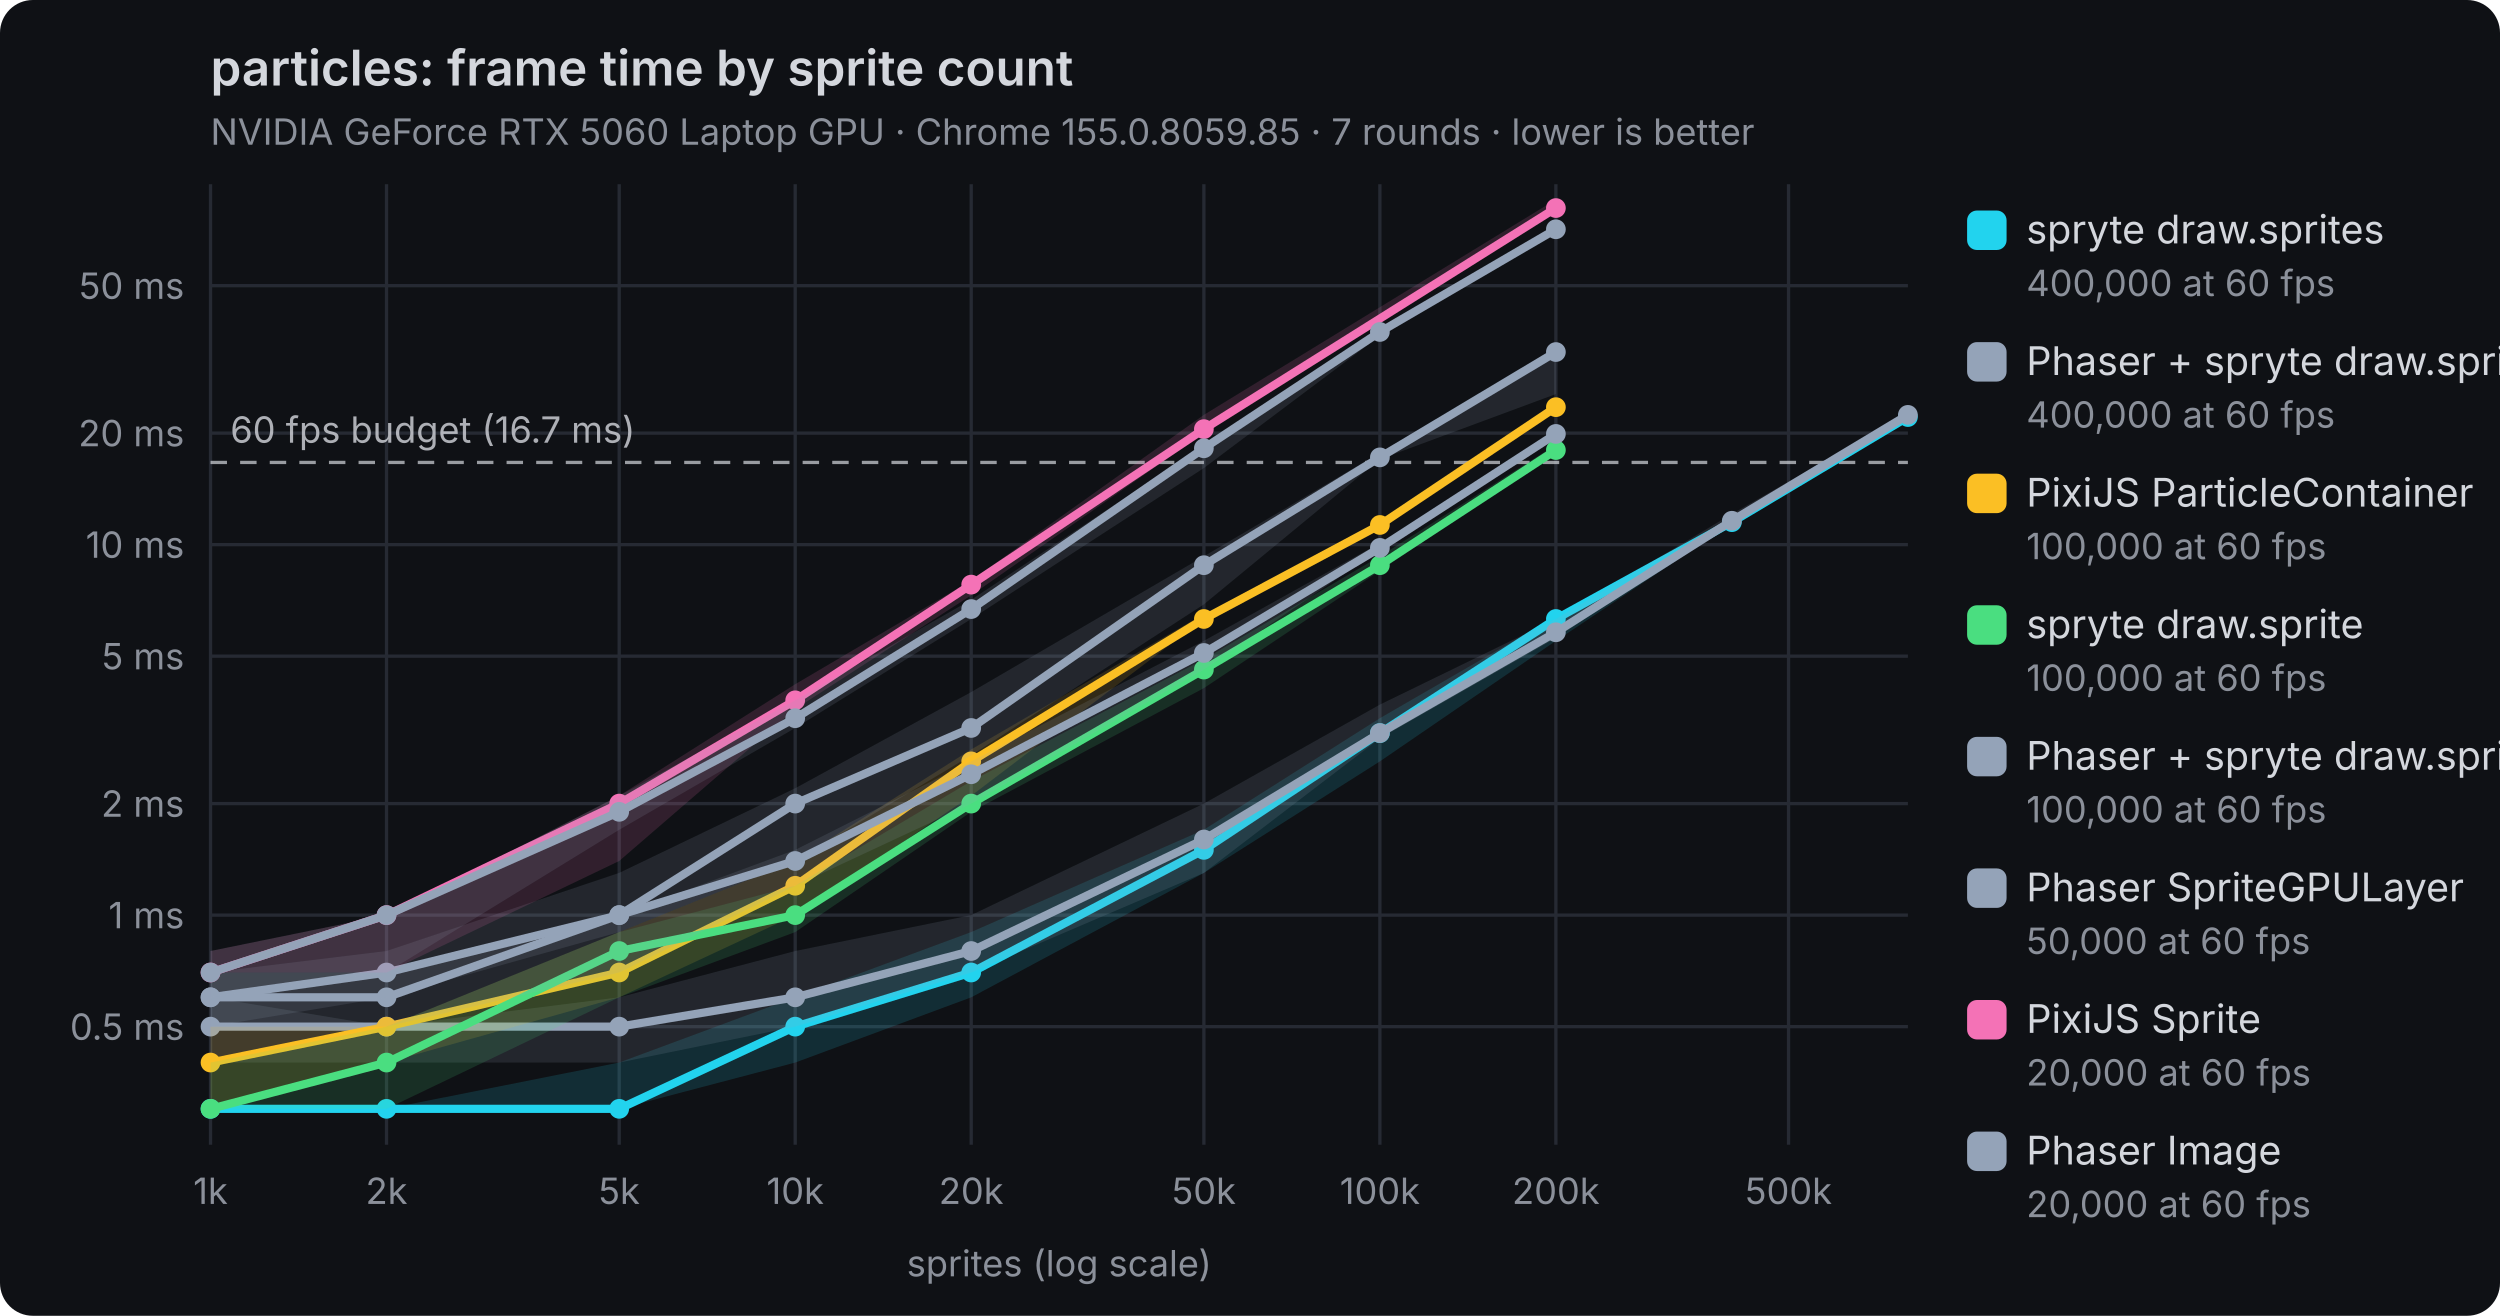
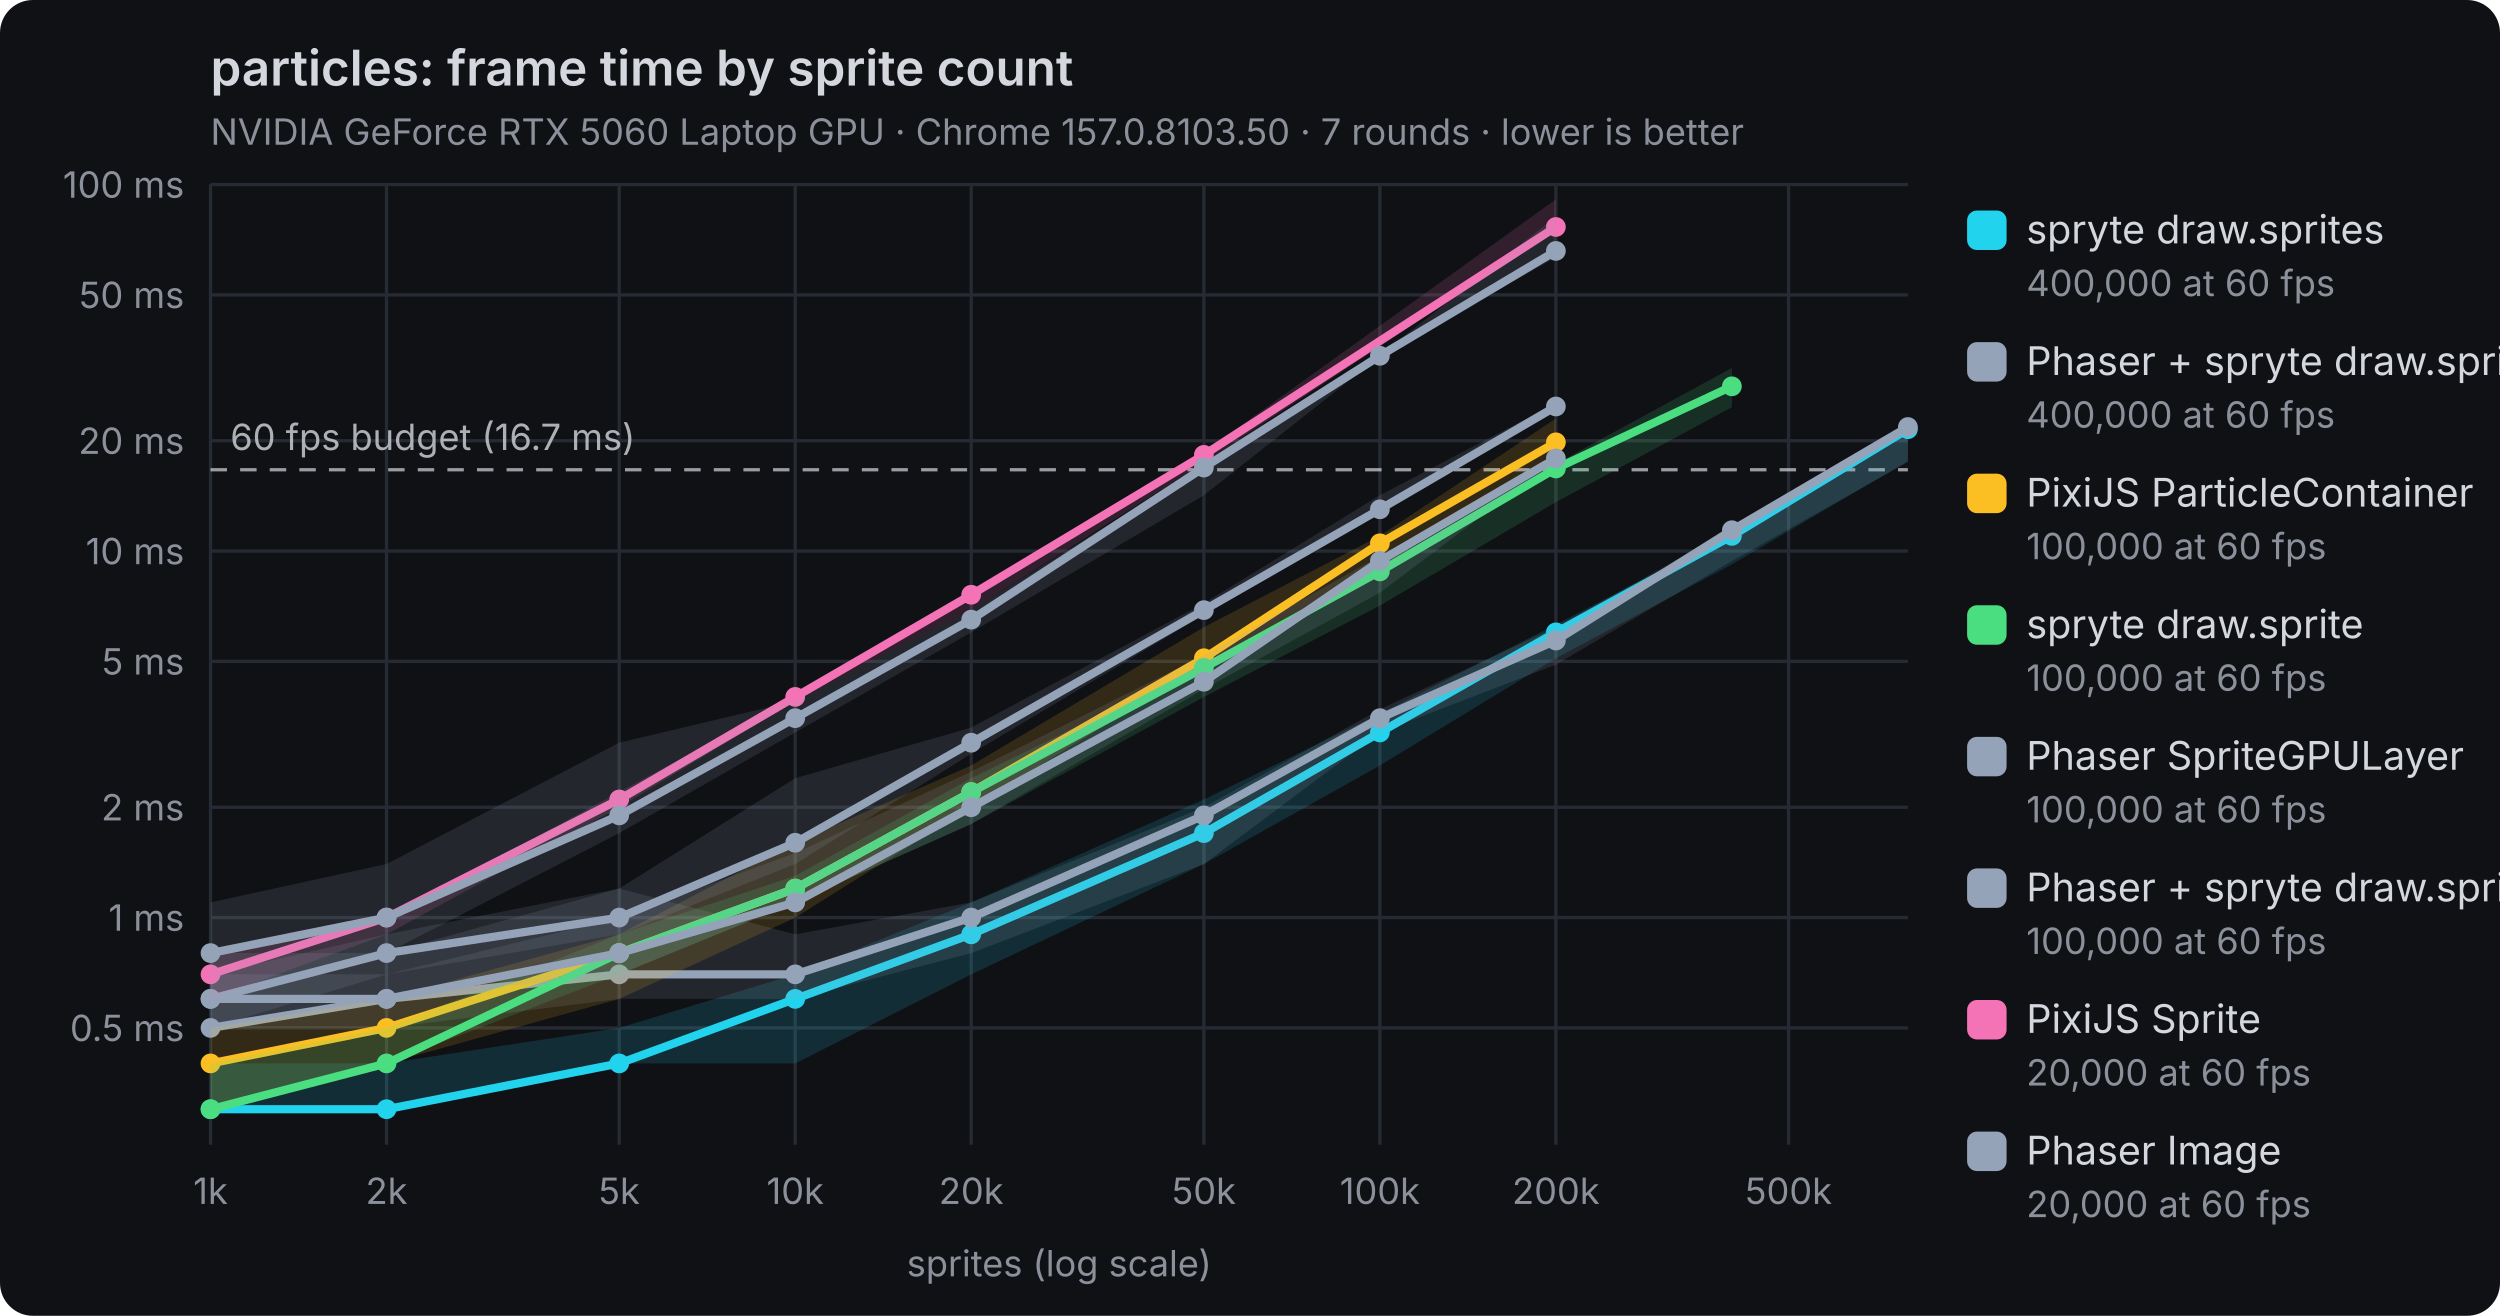
<svg xmlns="http://www.w3.org/2000/svg" viewBox="0 0 760 400" width="760" height="400" font-family="ui-sans-serif, system-ui, -apple-system, Segoe UI, sans-serif" role="img" aria-label="particles: frame time by count">
  <rect width="760" height="400" rx="10" fill="#0f1115" />
  <text x="64" y="26" fill="#d4d7dd" font-size="15" font-weight="600">particles: frame time by sprite count</text>
-   <text x="64" y="44" fill="#8b909a" font-size="11">NVIDIA GeForce RTX 5060 Laptop GPU · Chrome 155.0.8059.85 · 7 rounds · lower is better</text>
-   <line x1="64" x2="580" y1="312.099" y2="312.099" stroke="#262a33" />
-   <text x="56" y="316.099" fill="#8b909a" font-size="11" text-anchor="end">0.5 ms</text>
-   <line x1="64" x2="580" y1="278.195" y2="278.195" stroke="#262a33" />
-   <text x="56" y="282.195" fill="#8b909a" font-size="11" text-anchor="end">1 ms</text>
-   <line x1="64" x2="580" y1="244.291" y2="244.291" stroke="#262a33" />
-   <text x="56" y="248.291" fill="#8b909a" font-size="11" text-anchor="end">2 ms</text>
-   <line x1="64" x2="580" y1="199.473" y2="199.473" stroke="#262a33" />
-   <text x="56" y="203.473" fill="#8b909a" font-size="11" text-anchor="end">5 ms</text>
-   <line x1="64" x2="580" y1="165.569" y2="165.569" stroke="#262a33" />
-   <text x="56" y="169.569" fill="#8b909a" font-size="11" text-anchor="end">10 ms</text>
-   <line x1="64" x2="580" y1="131.665" y2="131.665" stroke="#262a33" />
-   <text x="56" y="135.665" fill="#8b909a" font-size="11" text-anchor="end">20 ms</text>
-   <line x1="64" x2="580" y1="86.846" y2="86.846" stroke="#262a33" />
-   <text x="56" y="90.846" fill="#8b909a" font-size="11" text-anchor="end">50 ms</text>
+   <text x="64" y="44" fill="#8b909a" font-size="11">NVIDIA GeForce RTX 5060 Laptop GPU · Chrome 157.0.8103.50 · 7 rounds · lower is better</text>
+   <line x1="64" x2="580" y1="312.484" y2="312.484" stroke="#262a33" />
+   <text x="56" y="316.484" fill="#8b909a" font-size="11" text-anchor="end">0.5 ms</text>
+   <line x1="64" x2="580" y1="278.943" y2="278.943" stroke="#262a33" />
+   <text x="56" y="282.943" fill="#8b909a" font-size="11" text-anchor="end">1 ms</text>
+   <line x1="64" x2="580" y1="245.402" y2="245.402" stroke="#262a33" />
+   <text x="56" y="249.402" fill="#8b909a" font-size="11" text-anchor="end">2 ms</text>
+   <line x1="64" x2="580" y1="201.063" y2="201.063" stroke="#262a33" />
+   <text x="56" y="205.063" fill="#8b909a" font-size="11" text-anchor="end">5 ms</text>
+   <line x1="64" x2="580" y1="167.522" y2="167.522" stroke="#262a33" />
+   <text x="56" y="171.522" fill="#8b909a" font-size="11" text-anchor="end">10 ms</text>
+   <line x1="64" x2="580" y1="133.981" y2="133.981" stroke="#262a33" />
+   <text x="56" y="137.981" fill="#8b909a" font-size="11" text-anchor="end">20 ms</text>
+   <line x1="64" x2="580" y1="89.642" y2="89.642" stroke="#262a33" />
+   <text x="56" y="93.642" fill="#8b909a" font-size="11" text-anchor="end">50 ms</text>
+   <line x1="64" x2="580" y1="56.102" y2="56.102" stroke="#262a33" />
+   <text x="56" y="60.102" fill="#8b909a" font-size="11" text-anchor="end">100 ms</text>
  <line x1="64" x2="64" y1="56" y2="348" stroke="#262a33" />
  <text x="64" y="366" fill="#8b909a" font-size="11" text-anchor="middle">1k</text>
  <line x1="117.506" x2="117.506" y1="56" y2="348" stroke="#262a33" />
  <text x="117.506" y="366" fill="#8b909a" font-size="11" text-anchor="middle">2k</text>
  <line x1="188.236" x2="188.236" y1="56" y2="348" stroke="#262a33" />
  <text x="188.236" y="366" fill="#8b909a" font-size="11" text-anchor="middle">5k</text>
  <line x1="241.742" x2="241.742" y1="56" y2="348" stroke="#262a33" />
  <text x="241.742" y="366" fill="#8b909a" font-size="11" text-anchor="middle">10k</text>
  <line x1="295.247" x2="295.247" y1="56" y2="348" stroke="#262a33" />
  <text x="295.247" y="366" fill="#8b909a" font-size="11" text-anchor="middle">20k</text>
  <line x1="365.978" x2="365.978" y1="56" y2="348" stroke="#262a33" />
  <text x="365.978" y="366" fill="#8b909a" font-size="11" text-anchor="middle">50k</text>
  <line x1="419.483" x2="419.483" y1="56" y2="348" stroke="#262a33" />
  <text x="419.483" y="366" fill="#8b909a" font-size="11" text-anchor="middle">100k</text>
  <line x1="472.989" x2="472.989" y1="56" y2="348" stroke="#262a33" />
  <text x="472.989" y="366" fill="#8b909a" font-size="11" text-anchor="middle">200k</text>
  <line x1="543.719" x2="543.719" y1="56" y2="348" stroke="#262a33" />
  <text x="543.719" y="366" fill="#8b909a" font-size="11" text-anchor="middle">500k</text>
  <text x="322" y="388" fill="#8b909a" font-size="11" text-anchor="middle">sprites (log scale)</text>
-   <line x1="64" x2="580" y1="140.583" y2="140.583" stroke="#d4d7dd" stroke-dasharray="5 4" opacity="0.7" />
-   <text x="70" y="134.583" fill="#d4d7dd" font-size="11" opacity="0.8">60 fps budget (16.7 ms)</text>
-   <polygon points="64,337.085 117.506,337.085 188.236,337.085 241.742,323.014 295.247,303.181 365.978,265.362 419.483,231.458 472.989,194.811 526.494,159.16 580,127.226 580,126.56 526.494,158.309 472.989,187.398 419.483,218.337 365.978,252.241 295.247,283.349 241.742,303.181 188.236,323.014 117.506,337.085 64,337.085" fill="#22d3ee" opacity="0.15" />
-   <polyline points="64,337.085 117.506,337.085 188.236,337.085 241.742,312.099 295.247,295.641 365.978,258.363 419.483,222.855 472.989,188.168 526.494,158.733 580,126.781" fill="none" stroke="#22d3ee" stroke-width="2.5" stroke-linejoin="round" />
-   <circle cx="64" cy="337.085" r="3" fill="#22d3ee" />
-   <circle cx="117.506" cy="337.085" r="3" fill="#22d3ee" />
-   <circle cx="188.236" cy="337.085" r="3" fill="#22d3ee" />
-   <circle cx="241.742" cy="312.099" r="3" fill="#22d3ee" />
-   <circle cx="295.247" cy="295.641" r="3" fill="#22d3ee" />
-   <circle cx="365.978" cy="258.363" r="3" fill="#22d3ee" />
-   <circle cx="419.483" cy="222.855" r="3" fill="#22d3ee" />
-   <circle cx="472.989" cy="188.168" r="3" fill="#22d3ee" />
-   <circle cx="526.494" cy="158.733" r="3" fill="#22d3ee" />
-   <circle cx="580" cy="126.781" r="3" fill="#22d3ee" />
-   <polygon points="64,323.014 117.506,323.014 188.236,323.014 241.742,312.099 295.247,295.641 365.978,265.362 419.483,224.459 472.989,193.93 526.494,158.733 580,126.781 580,125.687 526.494,156.245 472.989,188.168 419.483,214.201 365.978,244.291 295.247,278.195 241.742,289.11 188.236,303.181 117.506,312.099 64,303.181" fill="#94a3b8" opacity="0.15" />
-   <polyline points="64,312.099 117.506,312.099 188.236,312.099 241.742,303.181 295.247,289.11 365.978,255.206 419.483,222.855 472.989,192.213 526.494,158.309 580,126.122" fill="none" stroke="#94a3b8" stroke-width="2.5" stroke-linejoin="round" />
-   <circle cx="64" cy="312.099" r="3" fill="#94a3b8" />
-   <circle cx="117.506" cy="312.099" r="3" fill="#94a3b8" />
-   <circle cx="188.236" cy="312.099" r="3" fill="#94a3b8" />
-   <circle cx="241.742" cy="303.181" r="3" fill="#94a3b8" />
-   <circle cx="295.247" cy="289.11" r="3" fill="#94a3b8" />
-   <circle cx="365.978" cy="255.206" r="3" fill="#94a3b8" />
-   <circle cx="419.483" cy="222.855" r="3" fill="#94a3b8" />
-   <circle cx="472.989" cy="192.213" r="3" fill="#94a3b8" />
-   <circle cx="526.494" cy="158.309" r="3" fill="#94a3b8" />
-   <circle cx="580" cy="126.122" r="3" fill="#94a3b8" />
-   <polygon points="64,337.085 117.506,323.014 188.236,303.181 241.742,278.195 295.247,241.905 365.978,188.168 419.483,160.464 472.989,124.829 472.989,122.747 419.483,159.16 365.978,186.64 295.247,227.833 241.742,261.737 188.236,283.349 117.506,312.099 64,312.099" fill="#fbbf24" opacity="0.15" />
-   <polyline points="64,323.014 117.506,312.099 188.236,295.641 241.742,269.277 295.247,231.458 365.978,188.168 419.483,159.591 472.989,123.777" fill="none" stroke="#fbbf24" stroke-width="2.5" stroke-linejoin="round" />
-   <circle cx="64" cy="323.014" r="3" fill="#fbbf24" />
-   <circle cx="117.506" cy="312.099" r="3" fill="#fbbf24" />
-   <circle cx="188.236" cy="295.641" r="3" fill="#fbbf24" />
-   <circle cx="241.742" cy="269.277" r="3" fill="#fbbf24" />
-   <circle cx="295.247" cy="231.458" r="3" fill="#fbbf24" />
-   <circle cx="365.978" cy="188.168" r="3" fill="#fbbf24" />
-   <circle cx="419.483" cy="159.591" r="3" fill="#fbbf24" />
-   <circle cx="472.989" cy="123.777" r="3" fill="#fbbf24" />
-   <polygon points="64,337.085 117.506,337.085 188.236,303.181 241.742,283.349 295.247,246.8 365.978,209.18 419.483,173.518 472.989,137.365 472.989,135.214 419.483,169.118 365.978,200.461 295.247,237.455 241.742,269.277 188.236,283.349 117.506,312.099 64,323.014" fill="#4ade80" opacity="0.15" />
-   <polyline points="64,337.085 117.506,323.014 188.236,289.11 241.742,278.195 295.247,244.291 365.978,203.551 419.483,171.822 472.989,136.818" fill="none" stroke="#4ade80" stroke-width="2.5" stroke-linejoin="round" />
-   <circle cx="64" cy="337.085" r="3" fill="#4ade80" />
-   <circle cx="117.506" cy="323.014" r="3" fill="#4ade80" />
-   <circle cx="188.236" cy="289.11" r="3" fill="#4ade80" />
-   <circle cx="241.742" cy="278.195" r="3" fill="#4ade80" />
-   <circle cx="295.247" cy="244.291" r="3" fill="#4ade80" />
-   <circle cx="365.978" cy="203.551" r="3" fill="#4ade80" />
-   <circle cx="419.483" cy="171.822" r="3" fill="#4ade80" />
-   <circle cx="472.989" cy="136.818" r="3" fill="#4ade80" />
-   <polygon points="64,312.099 117.506,312.099 188.236,295.641 241.742,269.277 295.247,244.291 365.978,203.551 419.483,167.059 472.989,133.407 472.989,131.91 419.483,165.082 365.978,194.811 295.247,231.458 241.742,258.363 188.236,278.195 117.506,295.641 64,295.641" fill="#94a3b8" opacity="0.15" />
-   <polyline points="64,303.181 117.506,303.181 188.236,278.195 241.742,261.737 295.247,235.373 365.978,198.504 419.483,166.557 472.989,131.91" fill="none" stroke="#94a3b8" stroke-width="2.5" stroke-linejoin="round" />
-   <circle cx="64" cy="303.181" r="3" fill="#94a3b8" />
-   <circle cx="117.506" cy="303.181" r="3" fill="#94a3b8" />
-   <circle cx="188.236" cy="278.195" r="3" fill="#94a3b8" />
-   <circle cx="241.742" cy="261.737" r="3" fill="#94a3b8" />
-   <circle cx="295.247" cy="235.373" r="3" fill="#94a3b8" />
-   <circle cx="365.978" cy="198.504" r="3" fill="#94a3b8" />
-   <circle cx="419.483" cy="166.557" r="3" fill="#94a3b8" />
-   <circle cx="472.989" cy="131.91" r="3" fill="#94a3b8" />
-   <polygon points="64,312.099 117.506,303.181 188.236,283.349 241.742,261.737 295.247,229.612 365.978,183.719 419.483,139.614 472.989,119.782 472.989,106.875 419.483,137.64 365.978,169.118 295.247,210.387 241.742,239.629 188.236,265.362 117.506,289.11 64,295.641" fill="#94a3b8" opacity="0.15" />
-   <polyline points="64,303.181 117.506,295.641 188.236,278.195 241.742,244.291 295.247,221.302 365.978,171.822 419.483,139.042 472.989,107.022" fill="none" stroke="#94a3b8" stroke-width="2.5" stroke-linejoin="round" />
-   <circle cx="64" cy="303.181" r="3" fill="#94a3b8" />
-   <circle cx="117.506" cy="295.641" r="3" fill="#94a3b8" />
-   <circle cx="188.236" cy="278.195" r="3" fill="#94a3b8" />
-   <circle cx="241.742" cy="244.291" r="3" fill="#94a3b8" />
-   <circle cx="295.247" cy="221.302" r="3" fill="#94a3b8" />
-   <circle cx="365.978" cy="171.822" r="3" fill="#94a3b8" />
-   <circle cx="419.483" cy="139.042" r="3" fill="#94a3b8" />
-   <circle cx="472.989" cy="107.022" r="3" fill="#94a3b8" />
-   <polygon points="64,295.641 117.506,295.641 188.236,261.737 241.742,215.541 295.247,180.962 365.978,131.665 472.989,64.102 472.989,60.662 365.978,126.122 295.247,176.483 241.742,208.001 188.236,241.905 117.506,278.195 64,289.11" fill="#f472b6" opacity="0.15" />
-   <polyline points="64,295.641 117.506,278.195 188.236,244.291 241.742,212.896 295.247,177.722 365.978,130.457 472.989,63.249" fill="none" stroke="#f472b6" stroke-width="2.5" stroke-linejoin="round" />
-   <circle cx="64" cy="295.641" r="3" fill="#f472b6" />
-   <circle cx="117.506" cy="278.195" r="3" fill="#f472b6" />
-   <circle cx="188.236" cy="244.291" r="3" fill="#f472b6" />
-   <circle cx="241.742" cy="212.896" r="3" fill="#f472b6" />
-   <circle cx="295.247" cy="177.722" r="3" fill="#f472b6" />
-   <circle cx="365.978" cy="130.457" r="3" fill="#f472b6" />
-   <circle cx="472.989" cy="63.249" r="3" fill="#f472b6" />
-   <polygon points="64,303.181 117.506,295.641 188.236,252.241 241.742,221.302 295.247,188.168 365.978,142.275 419.483,102.106 472.989,70.669 472.989,68.47 419.483,100.399 365.978,135.478 295.247,182.321 241.742,212.896 188.236,241.905 117.506,278.195 64,289.11" fill="#94a3b8" opacity="0.15" />
-   <polyline points="64,295.641 117.506,278.195 188.236,246.8 241.742,218.337 295.247,185.157 365.978,136.278 419.483,100.918 472.989,69.695" fill="none" stroke="#94a3b8" stroke-width="2.5" stroke-linejoin="round" />
-   <circle cx="64" cy="295.641" r="3" fill="#94a3b8" />
-   <circle cx="117.506" cy="278.195" r="3" fill="#94a3b8" />
-   <circle cx="188.236" cy="246.8" r="3" fill="#94a3b8" />
-   <circle cx="241.742" cy="218.337" r="3" fill="#94a3b8" />
-   <circle cx="295.247" cy="185.157" r="3" fill="#94a3b8" />
-   <circle cx="365.978" cy="136.278" r="3" fill="#94a3b8" />
-   <circle cx="419.483" cy="100.918" r="3" fill="#94a3b8" />
-   <circle cx="472.989" cy="69.695" r="3" fill="#94a3b8" />
+   <line x1="64" x2="580" y1="142.804" y2="142.804" stroke="#d4d7dd" stroke-dasharray="5 4" opacity="0.7" />
+   <text x="70" y="136.804" fill="#d4d7dd" font-size="11" opacity="0.8">60 fps budget (16.7 ms)</text>
+   <polygon points="64,337.202 117.506,337.202 188.236,323.281 241.742,323.281 295.247,296.202 365.978,262.661 419.483,232.706 472.989,200.105 526.494,171.557 580,140.167 580,130.257 526.494,162.038 472.989,189.88 419.483,216.959 365.978,243.041 295.247,274.331 241.742,296.202 188.236,312.484 117.506,323.281 64,323.281" fill="#22d3ee" opacity="0.15" />
+   <polyline points="64,337.202 117.506,337.202 188.236,323.281 241.742,303.661 295.247,284.041 365.978,253.266 419.483,222.659 472.989,192.241 526.494,162.91 580,130.482" fill="none" stroke="#22d3ee" stroke-width="2.5" stroke-linejoin="round" />
+   <circle cx="64" cy="337.202" r="3" fill="#22d3ee" />
+   <circle cx="117.506" cy="337.202" r="3" fill="#22d3ee" />
+   <circle cx="188.236" cy="323.281" r="3" fill="#22d3ee" />
+   <circle cx="241.742" cy="303.661" r="3" fill="#22d3ee" />
+   <circle cx="295.247" cy="284.041" r="3" fill="#22d3ee" />
+   <circle cx="365.978" cy="253.266" r="3" fill="#22d3ee" />
+   <circle cx="419.483" cy="222.659" r="3" fill="#22d3ee" />
+   <circle cx="472.989" cy="192.241" r="3" fill="#22d3ee" />
+   <circle cx="526.494" cy="162.91" r="3" fill="#22d3ee" />
+   <circle cx="580" cy="130.482" r="3" fill="#22d3ee" />
+   <polygon points="64,312.484 117.506,312.484 188.236,303.661 241.742,303.661 295.247,289.741 365.978,262.661 419.483,222.659 472.989,202.041 526.494,170.516 580,140.443 580,129.369 526.494,160.759 472.989,190.654 419.483,215.633 365.978,245.402 295.247,274.331 241.742,284.041 188.236,270.12 117.506,289.741 64,289.741" fill="#94a3b8" opacity="0.15" />
+   <polyline points="64,312.484 117.506,303.661 188.236,296.202 241.742,296.202 295.247,278.943 365.978,247.884 419.483,218.322 472.989,194.723 526.494,161.182 580,129.811" fill="none" stroke="#94a3b8" stroke-width="2.5" stroke-linejoin="round" />
+   <circle cx="64" cy="312.484" r="3" fill="#94a3b8" />
+   <circle cx="117.506" cy="303.661" r="3" fill="#94a3b8" />
+   <circle cx="188.236" cy="296.202" r="3" fill="#94a3b8" />
+   <circle cx="241.742" cy="296.202" r="3" fill="#94a3b8" />
+   <circle cx="295.247" cy="278.943" r="3" fill="#94a3b8" />
+   <circle cx="365.978" cy="247.884" r="3" fill="#94a3b8" />
+   <circle cx="419.483" cy="218.322" r="3" fill="#94a3b8" />
+   <circle cx="472.989" cy="194.723" r="3" fill="#94a3b8" />
+   <circle cx="526.494" cy="161.182" r="3" fill="#94a3b8" />
+   <circle cx="580" cy="129.811" r="3" fill="#94a3b8" />
+   <polygon points="64,337.202 117.506,323.281 188.236,303.661 241.742,278.943 295.247,245.402 365.978,202.041 419.483,172.62 472.989,137.493 472.989,127.218 419.483,162.91 365.978,190.654 295.247,232.706 241.742,256.2 188.236,284.041 117.506,303.661 64,312.484" fill="#fbbf24" opacity="0.15" />
+   <polyline points="64,323.281 117.506,312.484 188.236,289.741 241.742,270.12 295.247,240.79 365.978,200.105 419.483,165.161 472.989,134.468" fill="none" stroke="#fbbf24" stroke-width="2.5" stroke-linejoin="round" />
+   <circle cx="64" cy="323.281" r="3" fill="#fbbf24" />
+   <circle cx="117.506" cy="312.484" r="3" fill="#fbbf24" />
+   <circle cx="188.236" cy="289.741" r="3" fill="#fbbf24" />
+   <circle cx="241.742" cy="270.12" r="3" fill="#fbbf24" />
+   <circle cx="295.247" cy="240.79" r="3" fill="#fbbf24" />
+   <circle cx="365.978" cy="200.105" r="3" fill="#fbbf24" />
+   <circle cx="419.483" cy="165.161" r="3" fill="#fbbf24" />
+   <circle cx="472.989" cy="134.468" r="3" fill="#fbbf24" />
+   <polygon points="64,337.202 117.506,323.281 188.236,296.202 241.742,274.331 295.247,250.5 365.978,211.861 419.483,184.095 472.989,152.643 526.494,123.768 526.494,111.847 472.989,140.999 419.483,172.086 365.978,202.041 295.247,236.579 241.742,266.247 188.236,284.041 117.506,312.484 64,323.281" fill="#4ade80" opacity="0.15" />
+   <polyline points="64,337.202 117.506,323.281 188.236,289.741 241.742,270.12 295.247,240.79 365.978,203.038 419.483,173.708 472.989,142.418 526.494,117.441" fill="none" stroke="#4ade80" stroke-width="2.5" stroke-linejoin="round" />
+   <circle cx="64" cy="337.202" r="3" fill="#4ade80" />
+   <circle cx="117.506" cy="323.281" r="3" fill="#4ade80" />
+   <circle cx="188.236" cy="289.741" r="3" fill="#4ade80" />
+   <circle cx="241.742" cy="270.12" r="3" fill="#4ade80" />
+   <circle cx="295.247" cy="240.79" r="3" fill="#4ade80" />
+   <circle cx="365.978" cy="203.038" r="3" fill="#4ade80" />
+   <circle cx="419.483" cy="173.708" r="3" fill="#4ade80" />
+   <circle cx="472.989" cy="142.418" r="3" fill="#4ade80" />
+   <circle cx="526.494" cy="117.441" r="3" fill="#4ade80" />
+   <polygon points="64,312.484 117.506,296.202 188.236,284.041 241.742,262.661 295.247,229.12 365.978,186.901 419.483,155.577 472.989,124.161 472.989,122.606 419.483,150.554 365.978,183.418 295.247,221.17 241.742,236.579 188.236,270.12 117.506,284.041 64,296.202" fill="#94a3b8" opacity="0.15" />
+   <polyline points="64,303.661 117.506,289.741 188.236,278.943 241.742,256.2 295.247,225.782 365.978,185.478 419.483,154.826 472.989,123.572" fill="none" stroke="#94a3b8" stroke-width="2.5" stroke-linejoin="round" />
+   <circle cx="64" cy="303.661" r="3" fill="#94a3b8" />
+   <circle cx="117.506" cy="289.741" r="3" fill="#94a3b8" />
+   <circle cx="188.236" cy="278.943" r="3" fill="#94a3b8" />
+   <circle cx="241.742" cy="256.2" r="3" fill="#94a3b8" />
+   <circle cx="295.247" cy="225.782" r="3" fill="#94a3b8" />
+   <circle cx="365.978" cy="185.478" r="3" fill="#94a3b8" />
+   <circle cx="419.483" cy="154.826" r="3" fill="#94a3b8" />
+   <circle cx="472.989" cy="123.572" r="3" fill="#94a3b8" />
+   <polygon points="64,312.484 117.506,303.661 188.236,296.202 241.742,274.331 295.247,250.5 365.978,209.5 419.483,180.169 472.989,139.893 472.989,138.545 419.483,168.996 365.978,199.165 295.247,234.604 241.742,259.323 188.236,278.943 117.506,296.202 64,296.202" fill="#94a3b8" opacity="0.15" />
+   <polyline points="64,303.661 117.506,303.661 188.236,289.741 241.742,274.331 295.247,245.402 365.978,207.249 419.483,170.516 472.989,139.349" fill="none" stroke="#94a3b8" stroke-width="2.5" stroke-linejoin="round" />
+   <circle cx="64" cy="303.661" r="3" fill="#94a3b8" />
+   <circle cx="117.506" cy="303.661" r="3" fill="#94a3b8" />
+   <circle cx="188.236" cy="289.741" r="3" fill="#94a3b8" />
+   <circle cx="241.742" cy="274.331" r="3" fill="#94a3b8" />
+   <circle cx="295.247" cy="245.402" r="3" fill="#94a3b8" />
+   <circle cx="365.978" cy="207.249" r="3" fill="#94a3b8" />
+   <circle cx="419.483" cy="170.516" r="3" fill="#94a3b8" />
+   <circle cx="472.989" cy="139.349" r="3" fill="#94a3b8" />
+   <polygon points="64,303.661 117.506,284.041 188.236,245.402 241.742,213.086 295.247,185.478 365.978,140.72 472.989,69.893 472.989,60.612 365.978,137.493 295.247,180.169 241.742,211.861 188.236,240.79 117.506,278.943 64,289.741" fill="#f472b6" opacity="0.15" />
+   <polyline points="64,296.202 117.506,278.943 188.236,243.041 241.742,211.861 295.247,180.802 365.978,138.28 472.989,69.001" fill="none" stroke="#f472b6" stroke-width="2.5" stroke-linejoin="round" />
+   <circle cx="64" cy="296.202" r="3" fill="#f472b6" />
+   <circle cx="117.506" cy="278.943" r="3" fill="#f472b6" />
+   <circle cx="188.236" cy="243.041" r="3" fill="#f472b6" />
+   <circle cx="241.742" cy="211.861" r="3" fill="#f472b6" />
+   <circle cx="295.247" cy="180.802" r="3" fill="#f472b6" />
+   <circle cx="365.978" cy="138.28" r="3" fill="#f472b6" />
+   <circle cx="472.989" cy="69.001" r="3" fill="#f472b6" />
+   <polygon points="64,303.661 117.506,289.741 188.236,253.266 241.742,222.659 295.247,192.241 365.978,150.554 419.483,108.304 472.989,78.229 472.989,65.882 419.483,108.021 365.978,141.279 295.247,185.478 241.742,213.086 188.236,225.782 117.506,262.661 64,274.331" fill="#94a3b8" opacity="0.15" />
+   <polyline points="64,289.741 117.506,278.943 188.236,247.884 241.742,218.322 295.247,188.367 365.978,142.131 419.483,108.162 472.989,76.281" fill="none" stroke="#94a3b8" stroke-width="2.5" stroke-linejoin="round" />
+   <circle cx="64" cy="289.741" r="3" fill="#94a3b8" />
+   <circle cx="117.506" cy="278.943" r="3" fill="#94a3b8" />
+   <circle cx="188.236" cy="247.884" r="3" fill="#94a3b8" />
+   <circle cx="241.742" cy="218.322" r="3" fill="#94a3b8" />
+   <circle cx="295.247" cy="188.367" r="3" fill="#94a3b8" />
+   <circle cx="365.978" cy="142.131" r="3" fill="#94a3b8" />
+   <circle cx="419.483" cy="108.162" r="3" fill="#94a3b8" />
+   <circle cx="472.989" cy="76.281" r="3" fill="#94a3b8" />
  <rect x="598" y="64" width="12" height="12" rx="3" fill="#22d3ee" />
  <text x="616" y="74" fill="#d4d7dd" font-size="12">spryte draw.sprites</text>
  <text x="616" y="90" fill="#8b909a" font-size="11">400,000 at 60 fps</text>
  <rect x="598" y="104" width="12" height="12" rx="3" fill="#94a3b8" />
  <text x="616" y="114" fill="#d4d7dd" font-size="12">Phaser + spryte draw.sprites</text>
  <text x="616" y="130" fill="#8b909a" font-size="11">400,000 at 60 fps</text>
  <rect x="598" y="144" width="12" height="12" rx="3" fill="#fbbf24" />
  <text x="616" y="154" fill="#d4d7dd" font-size="12">PixiJS ParticleContainer</text>
  <text x="616" y="170" fill="#8b909a" font-size="11">100,000 at 60 fps</text>
  <rect x="598" y="184" width="12" height="12" rx="3" fill="#4ade80" />
  <text x="616" y="194" fill="#d4d7dd" font-size="12">spryte draw.sprite</text>
  <text x="616" y="210" fill="#8b909a" font-size="11">100,000 at 60 fps</text>
  <rect x="598" y="224" width="12" height="12" rx="3" fill="#94a3b8" />
-   <text x="616" y="234" fill="#d4d7dd" font-size="12">Phaser + spryte draw.sprite</text>
+   <text x="616" y="234" fill="#d4d7dd" font-size="12">Phaser SpriteGPULayer</text>
  <text x="616" y="250" fill="#8b909a" font-size="11">100,000 at 60 fps</text>
  <rect x="598" y="264" width="12" height="12" rx="3" fill="#94a3b8" />
-   <text x="616" y="274" fill="#d4d7dd" font-size="12">Phaser SpriteGPULayer</text>
-   <text x="616" y="290" fill="#8b909a" font-size="11">50,000 at 60 fps</text>
+   <text x="616" y="274" fill="#d4d7dd" font-size="12">Phaser + spryte draw.sprite</text>
+   <text x="616" y="290" fill="#8b909a" font-size="11">100,000 at 60 fps</text>
  <rect x="598" y="304" width="12" height="12" rx="3" fill="#f472b6" />
  <text x="616" y="314" fill="#d4d7dd" font-size="12">PixiJS Sprite</text>
  <text x="616" y="330" fill="#8b909a" font-size="11">20,000 at 60 fps</text>
  <rect x="598" y="344" width="12" height="12" rx="3" fill="#94a3b8" />
  <text x="616" y="354" fill="#d4d7dd" font-size="12">Phaser Image</text>
  <text x="616" y="370" fill="#8b909a" font-size="11">20,000 at 60 fps</text>
</svg>
